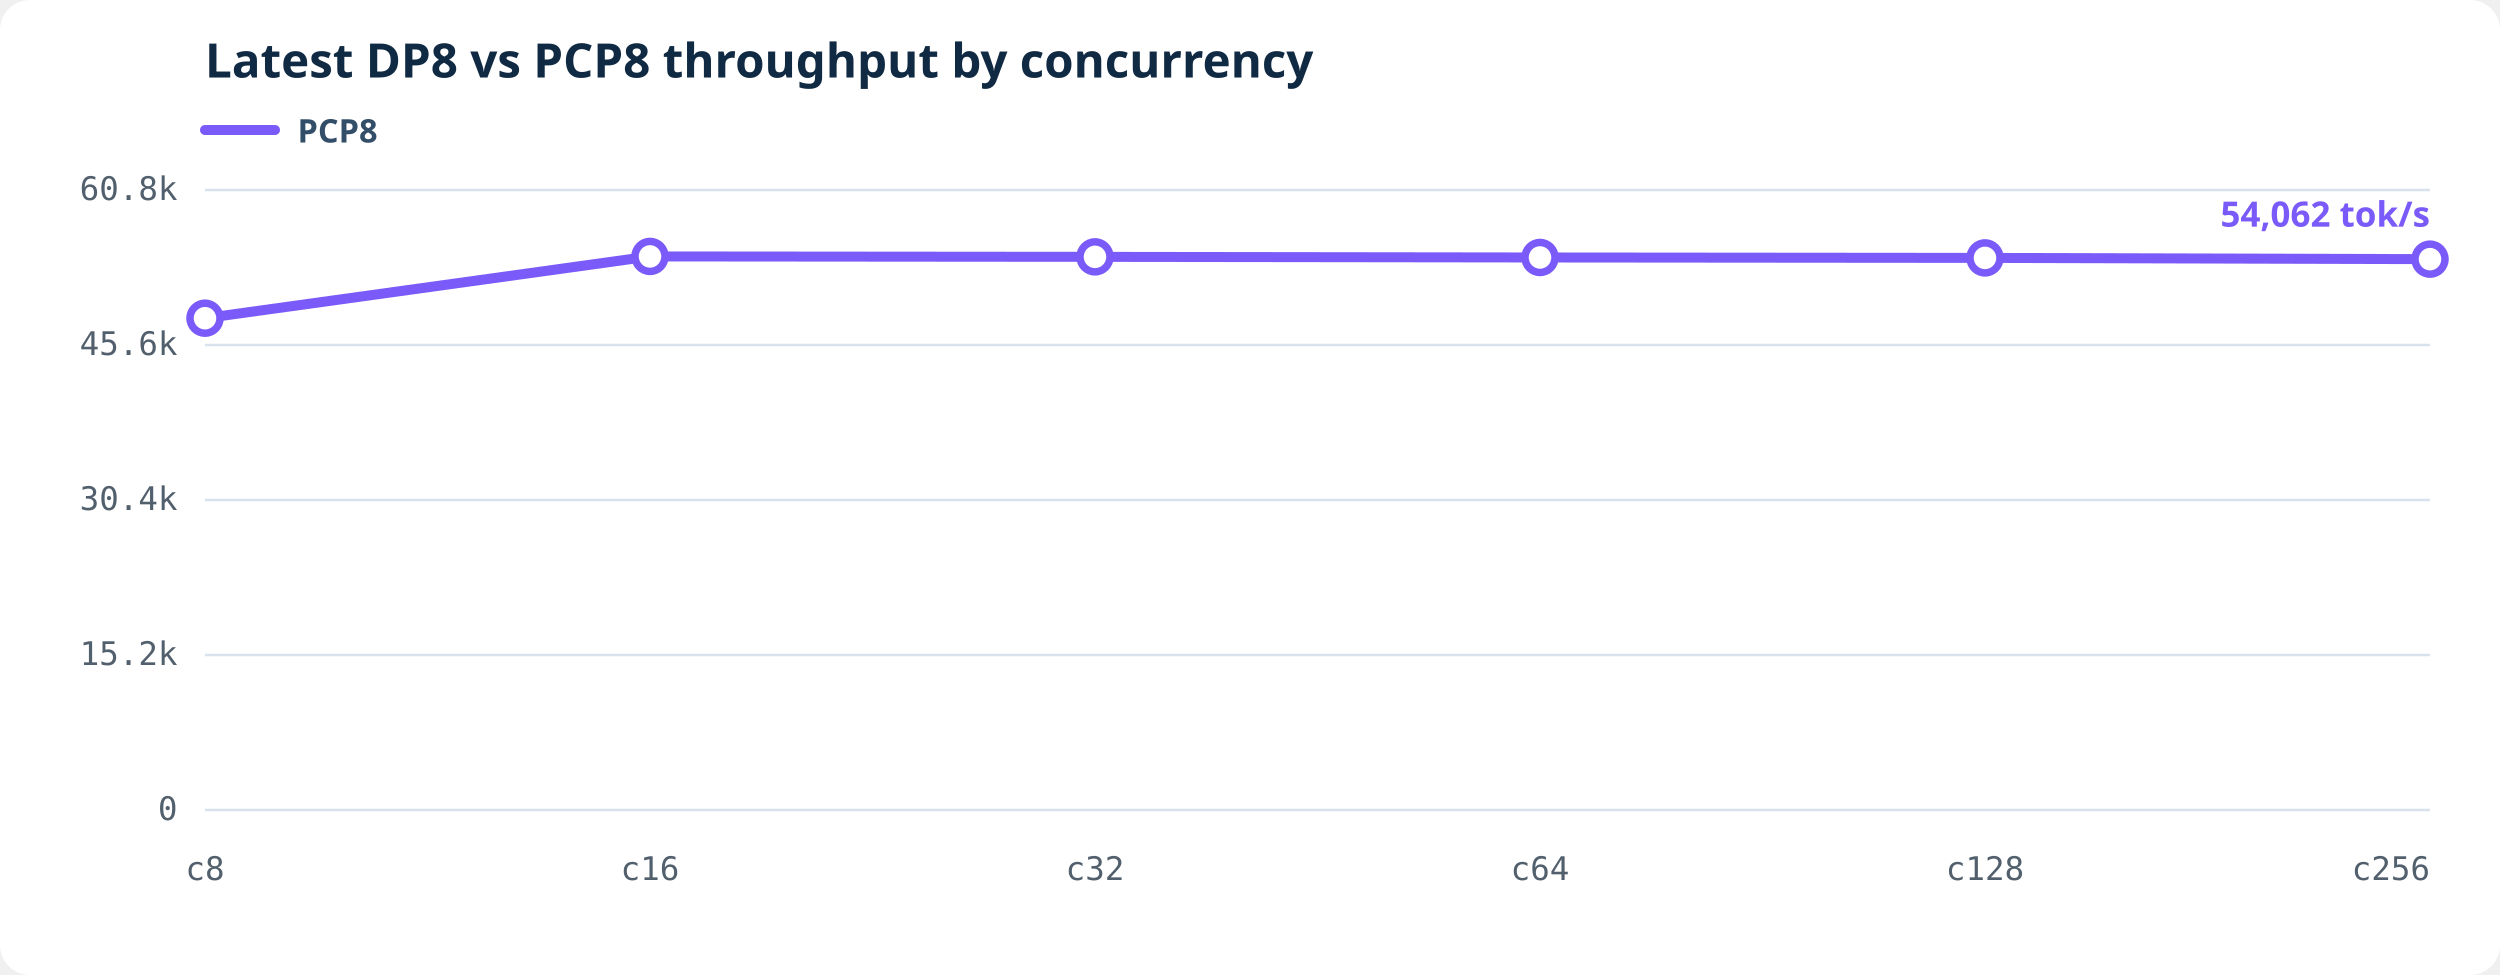
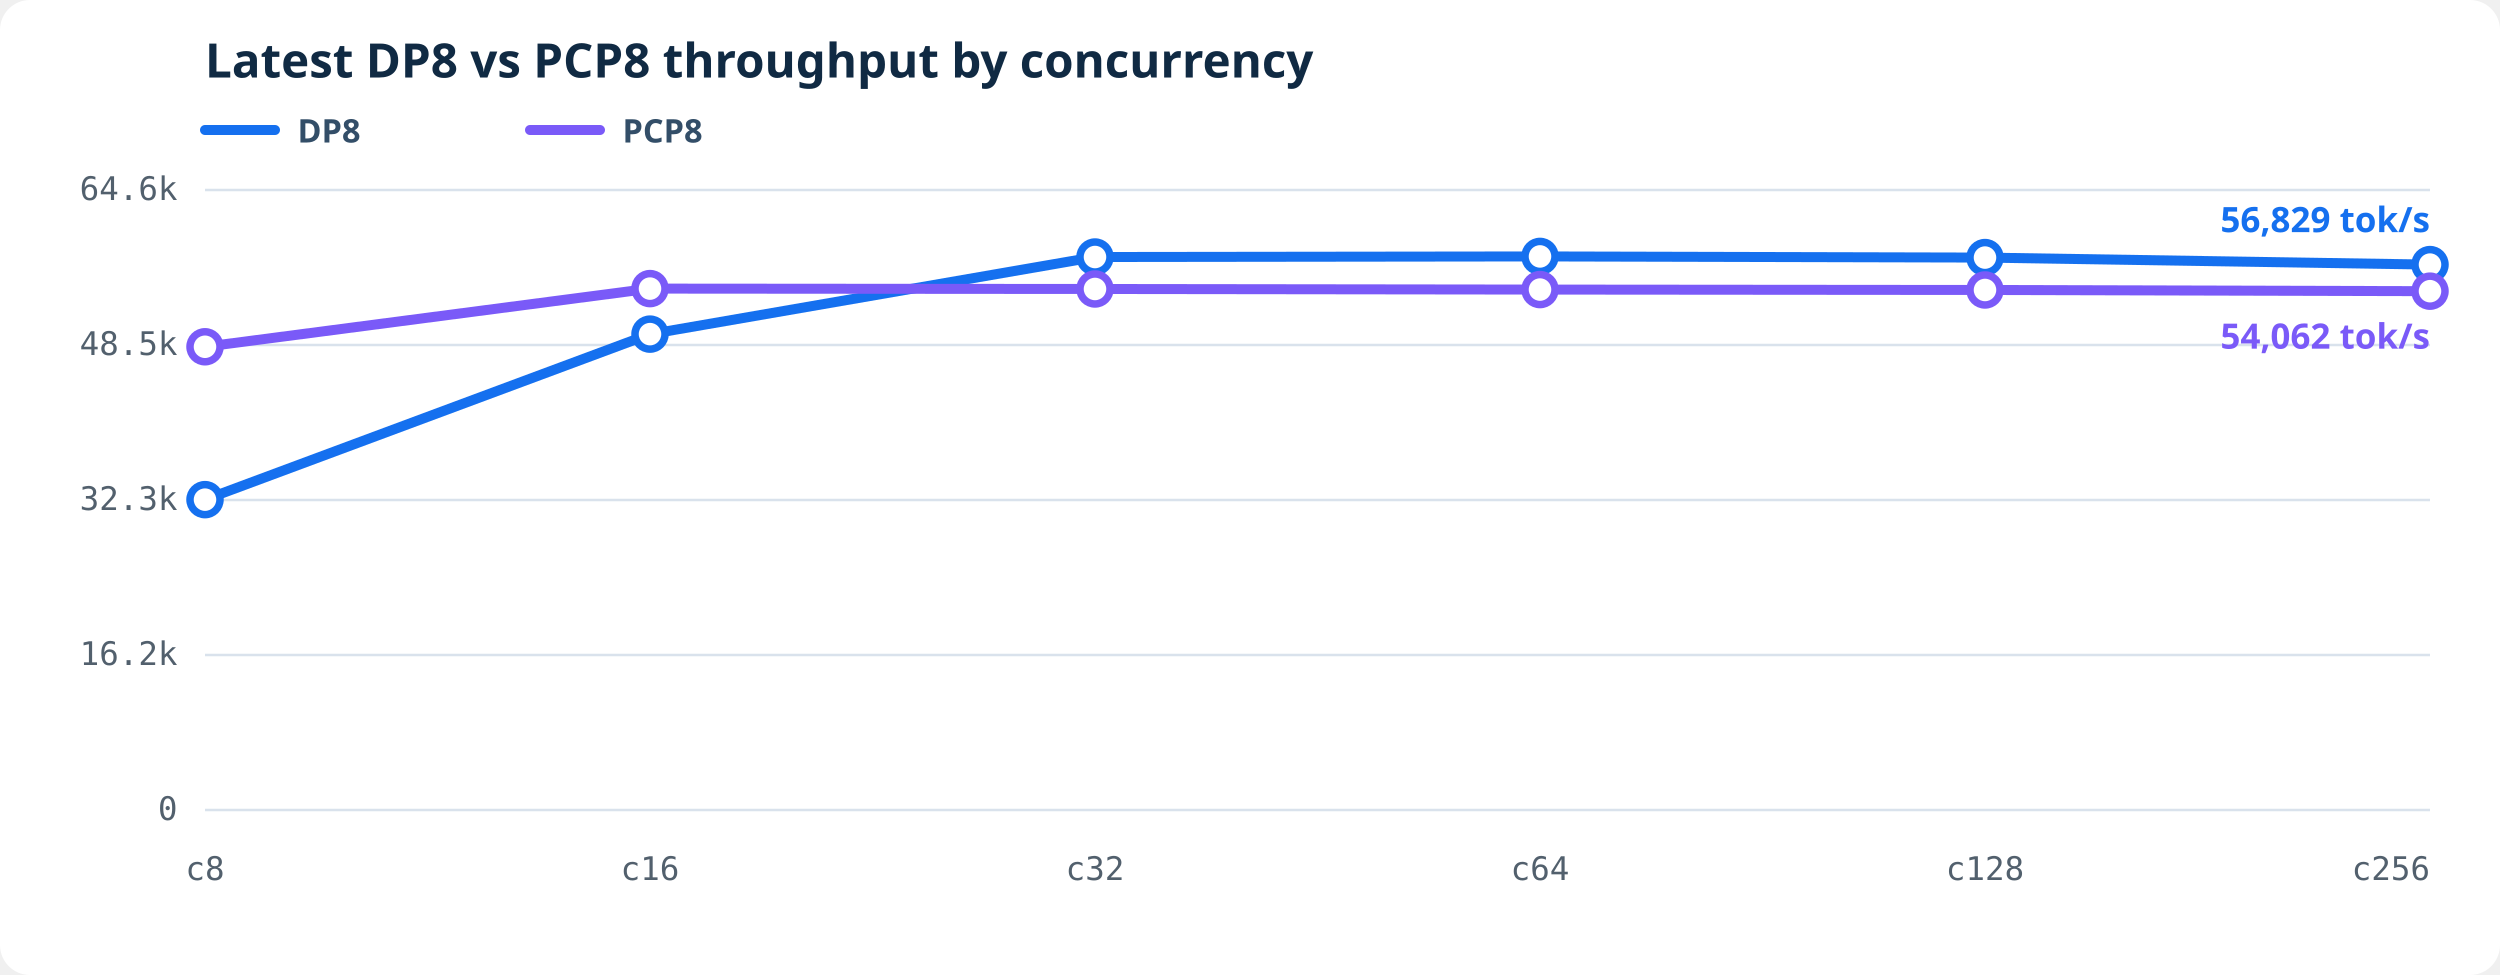
<svg xmlns="http://www.w3.org/2000/svg" viewBox="0 0 1000 390" role="img" aria-labelledby="throughput-title throughput-desc">
  <style>.bg{fill:#fff}.grid{stroke:#d9e2ec;stroke-width:1}.axis{fill:#52606d;font:13px ui-monospace,SFMono-Regular,Consolas,monospace}.heading{fill:#102a43;font:600 19px system-ui,sans-serif}.line{fill:none;stroke-width:4;stroke-linejoin:round;stroke-linecap:round}.dot{fill:#fff;stroke-width:3}.latest{stroke-width:3}.legend{fill:#334e68;font:600 13px system-ui,sans-serif}.value{font:600 14px system-ui,sans-serif}</style>
  <rect class="bg" width="1000" height="390" rx="12" />
  <text class="heading" x="82" y="31">Latest DP8 vs PCP8 throughput by concurrency</text>
-   <line x1="82" y1="52" x2="110" y2="52" stroke="#7a5af8" stroke-width="4" stroke-linecap="round" />
-   <text class="legend" x="119" y="57">PCP8</text>
+   <line x1="82" y1="52" x2="110" y2="52" stroke="#1570ef" stroke-width="4" stroke-linecap="round" />
+   <text class="legend" x="119" y="57">DP8</text>
+   <line x1="212" y1="52" x2="240" y2="52" stroke="#7a5af8" stroke-width="4" stroke-linecap="round" />
+   <text class="legend" x="249" y="57">PCP8</text>
  <line class="grid" x1="82" y1="324.00" x2="972" y2="324.00" />
  <text class="axis" text-anchor="end" x="71" y="328.00">0</text>
  <line class="grid" x1="82" y1="262.00" x2="972" y2="262.00" />
-   <text class="axis" text-anchor="end" x="71" y="266.00">15.2k</text>
+   <text class="axis" text-anchor="end" x="71" y="266.00">16.2k</text>
  <line class="grid" x1="82" y1="200.00" x2="972" y2="200.00" />
-   <text class="axis" text-anchor="end" x="71" y="204.00">30.4k</text>
+   <text class="axis" text-anchor="end" x="71" y="204.00">32.3k</text>
  <line class="grid" x1="82" y1="138.00" x2="972" y2="138.00" />
-   <text class="axis" text-anchor="end" x="71" y="142.00">45.6k</text>
+   <text class="axis" text-anchor="end" x="71" y="142.00">48.5k</text>
  <line class="grid" x1="82" y1="76.00" x2="972" y2="76.00" />
-   <text class="axis" text-anchor="end" x="71" y="80.00">60.8k</text>
+   <text class="axis" text-anchor="end" x="71" y="80.00">64.6k</text>
  <text class="axis" text-anchor="middle" x="82.00" y="352">c8</text>
  <text class="axis" text-anchor="middle" x="260.00" y="352">c16</text>
  <text class="axis" text-anchor="middle" x="438.00" y="352">c32</text>
  <text class="axis" text-anchor="middle" x="616.00" y="352">c64</text>
  <text class="axis" text-anchor="middle" x="794.00" y="352">c128</text>
  <text class="axis" text-anchor="end" x="972.00" y="352">c256</text>
-   <polyline class="line" stroke="#7a5af8" points="82.00,127.28 260.00,102.57 438.00,102.74 616.00,102.99 794.00,103.16 972.00,103.66" />
-   <circle class="dot" fill="#fff" stroke="#7a5af8" cx="82.00" cy="127.28" r="6" />
-   <circle class="dot" fill="#fff" stroke="#7a5af8" cx="260.00" cy="102.57" r="6" />
-   <circle class="dot" fill="#fff" stroke="#7a5af8" cx="438.00" cy="102.74" r="6" />
-   <circle class="dot" fill="#fff" stroke="#7a5af8" cx="616.00" cy="102.99" r="6" />
-   <circle class="dot" fill="#fff" stroke="#7a5af8" cx="794.00" cy="103.16" r="6" />
-   <circle class="dot latest" fill="#7a5af8" stroke="#7a5af8" cx="972.00" cy="103.66" r="6" />
-   <text class="value" fill="#7a5af8" text-anchor="end" x="972.00" y="90.66">54,062 tok/s</text>
+   <polyline class="line" stroke="#1570ef" points="82.00,199.86 260.00,133.65 438.00,102.81 616.00,102.57 794.00,103.03 972.00,105.84" />
+   <circle class="dot" fill="#fff" stroke="#1570ef" cx="82.00" cy="199.86" r="6" />
+   <circle class="dot" fill="#fff" stroke="#1570ef" cx="260.00" cy="133.65" r="6" />
+   <circle class="dot" fill="#fff" stroke="#1570ef" cx="438.00" cy="102.81" r="6" />
+   <circle class="dot" fill="#fff" stroke="#1570ef" cx="616.00" cy="102.57" r="6" />
+   <circle class="dot" fill="#fff" stroke="#1570ef" cx="794.00" cy="103.03" r="6" />
+   <circle class="dot latest" fill="#1570ef" stroke="#1570ef" cx="972.00" cy="105.84" r="6" />
+   <text class="value" fill="#1570ef" text-anchor="end" x="972.00" y="92.84">56,829 tok/s</text>
+   <polyline class="line" stroke="#7a5af8" points="82.00,138.71 260.00,115.44 438.00,115.59 616.00,115.83 794.00,115.99 972.00,116.47" />
+   <circle class="dot" fill="#fff" stroke="#7a5af8" cx="82.00" cy="138.71" r="6" />
+   <circle class="dot" fill="#fff" stroke="#7a5af8" cx="260.00" cy="115.44" r="6" />
+   <circle class="dot" fill="#fff" stroke="#7a5af8" cx="438.00" cy="115.59" r="6" />
+   <circle class="dot" fill="#fff" stroke="#7a5af8" cx="616.00" cy="115.83" r="6" />
+   <circle class="dot" fill="#fff" stroke="#7a5af8" cx="794.00" cy="115.99" r="6" />
+   <circle class="dot latest" fill="#7a5af8" stroke="#7a5af8" cx="972.00" cy="116.47" r="6" />
+   <text class="value" fill="#7a5af8" text-anchor="end" x="972.00" y="139.47">54,062 tok/s</text>
</svg>
